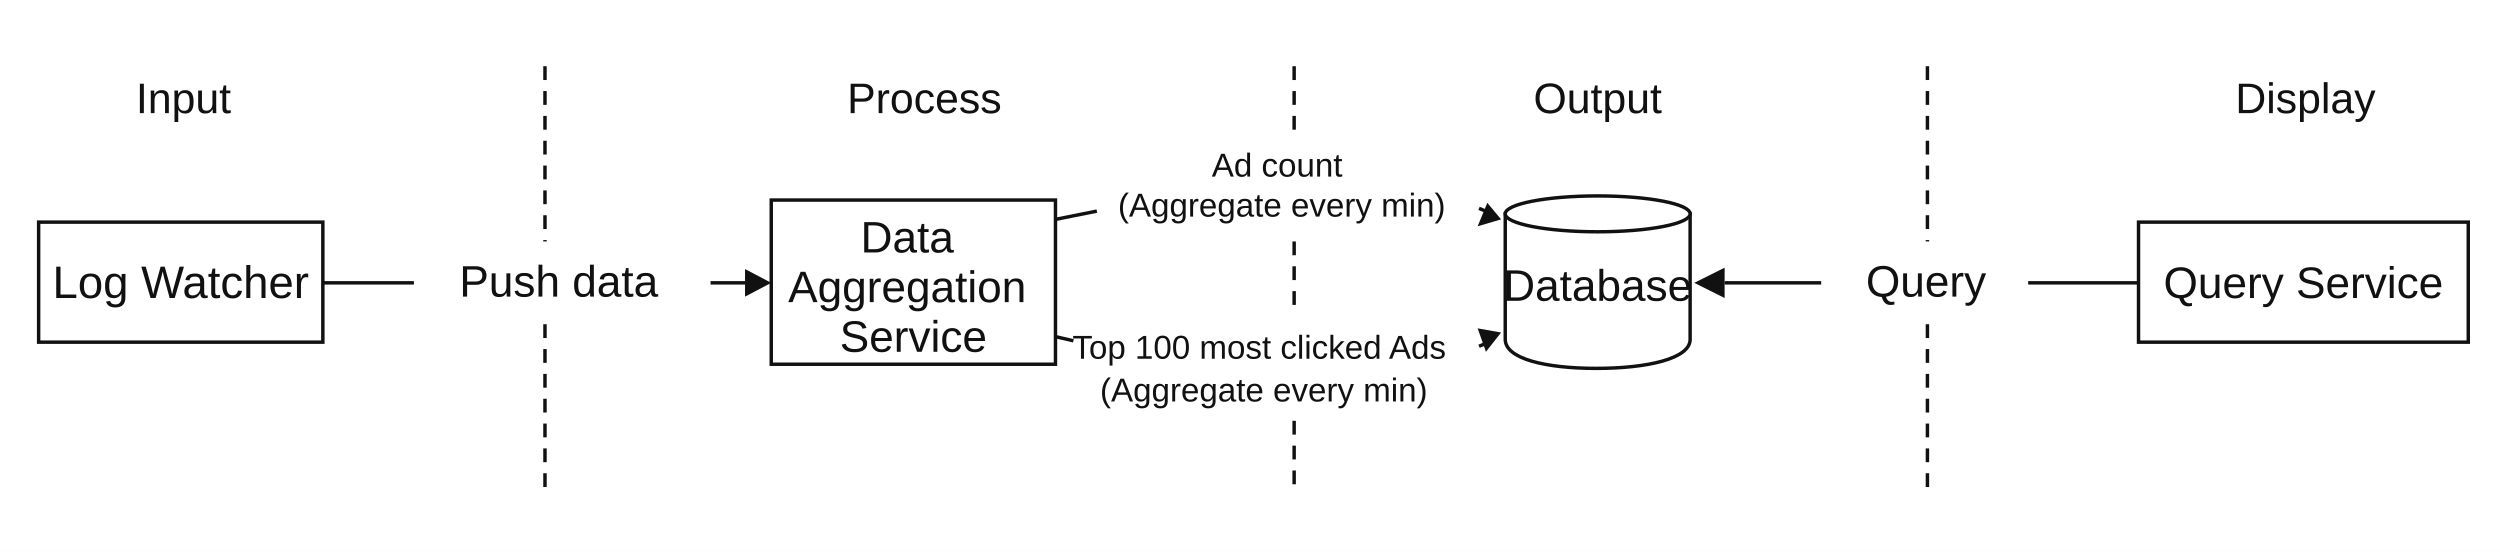
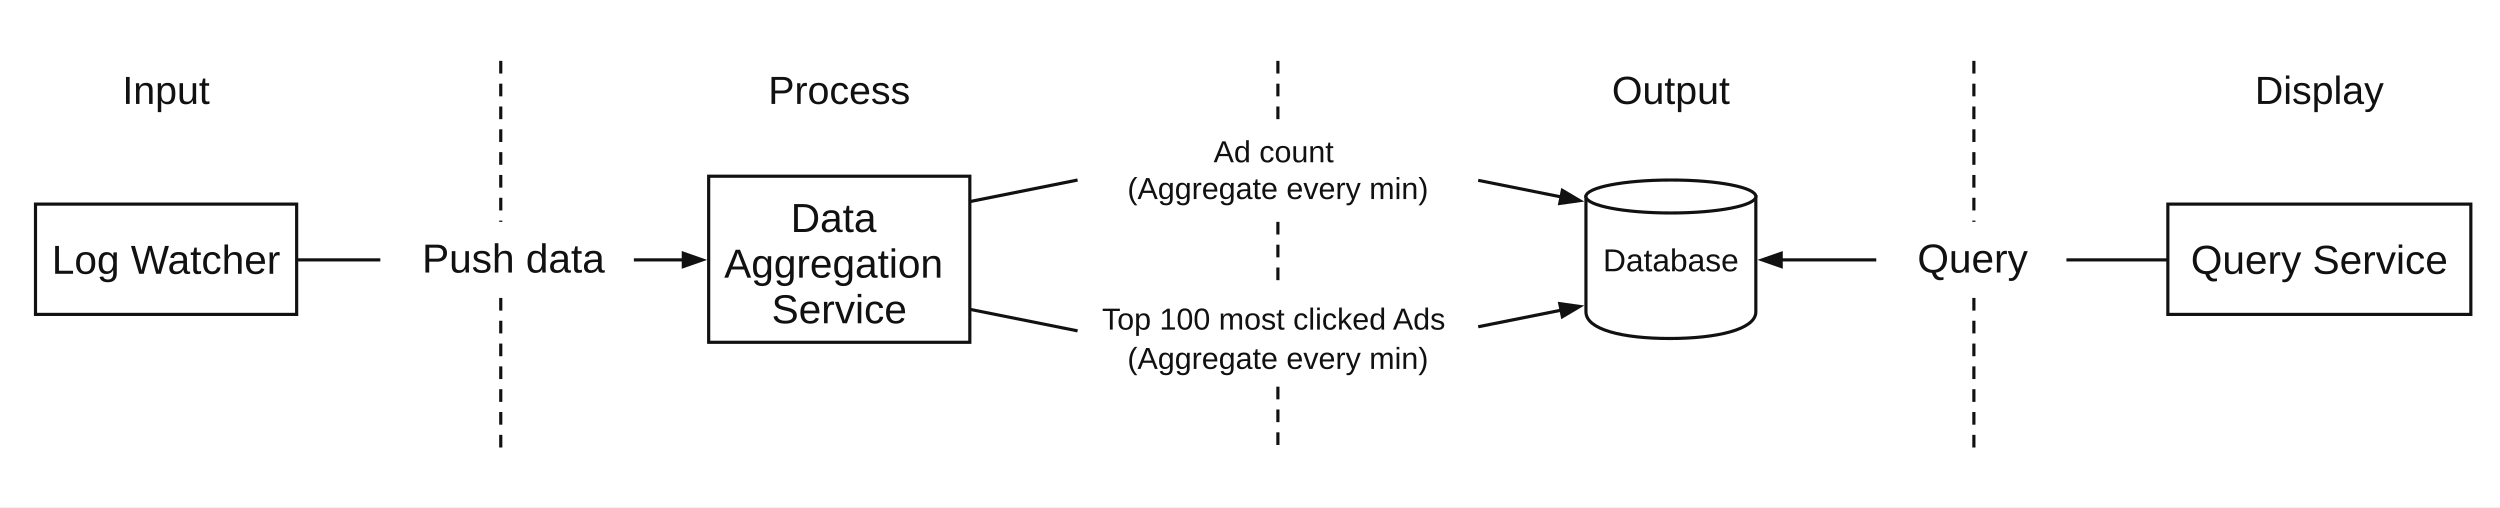
- <svg xmlns="http://www.w3.org/2000/svg" width="1812" height="400" viewBox="0 0 1812 400" role="img" aria-labelledby="title desc">
+ <svg xmlns="http://www.w3.org/2000/svg" width="1972" height="400" viewBox="0 0 1972 400" role="img" aria-labelledby="title desc">
  <defs>
-     <marker id="arrow" viewBox="0 0 10 10" refX="9" refY="5" markerWidth="7" markerHeight="7" markerUnits="strokeWidth" orient="auto">
-       <path d="M0 0L10 5L0 10Z" fill="#111" />
-     </marker>
    <style>
      text{font-family:Arial,Helvetica,sans-serif;fill:#111}
      .line{fill:none;stroke:#111;stroke-width:2.5}
-       .flow{fill:none;stroke:#111;stroke-width:2.5;marker-end:url(#arrow)}
      .dash{fill:none;stroke:#111;stroke-width:2.5;stroke-dasharray:10 8}
      .box{fill:#fff;stroke:#111;stroke-width:2.5}
    </style>
  </defs>
-   <rect width="1812" height="400" fill="#fff" />
+   <rect width="1972" height="400" fill="#fff" />
  <g font-size="31" text-anchor="middle">
-     <text x="133" y="82">Input</text>
-     <text x="670" y="82">Process</text>
-     <text x="1158" y="82">Output</text>
-     <text x="1671" y="82">Display</text>
+     <text x="131" y="82">Input</text>
+     <text x="662" y="82">Process</text>
+     <text x="1318" y="82">Output</text>
+     <text x="1829.5" y="82">Display</text>
  </g>
  <g class="dash">
    <path d="M395 48V175M395 235V359" />
-     <path d="M938 48V95M938 175V225M938 305V359" />
-     <path d="M1397 48V175M1397 235V359" />
+     <path d="M1008 48V95M1008 175V225M1008 305V359" />
+     <path d="M1557 48V175M1557 235V359" />
  </g>
  <rect class="box" x="28" y="161" width="206" height="87" />
-   <text x="131" y="216" font-size="33" text-anchor="middle">Log Watcher</text>
-   <path class="line" d="M234 205H300" />
+   <text x="131" y="216" font-size="32" text-anchor="middle">Log Watcher</text>
+   <path id="push-data-source-shaft" class="line" d="M234 205H300" />
  <text x="405" y="215" font-size="32" text-anchor="middle">Push data</text>
-   <path class="line" d="M515 205H540" />
-   <polygon points="559,205 540,195 540,215" fill="#111" />
-   <rect class="box" x="559" y="145" width="206" height="119" />
+   <path id="push-data-target-shaft" class="line" d="M500 205H539.75" />
+   <polygon id="push-data-arrowhead" points="557.75,205 537.75,198 537.75,212" fill="#111" />
+   <rect class="box" x="559" y="139" width="206" height="131" />
  <text x="662" y="183" font-size="32" text-anchor="middle">
    <tspan x="662">Data</tspan>
    <tspan x="662" dy="36">Aggregation</tspan>
    <tspan x="662" dy="36">Service</tspan>
  </text>
-   <path class="line" d="M765 159L795 153" />
-   <text x="929" y="128" font-size="24" text-anchor="middle">
-     <tspan x="929">Ad count</tspan>
-     <tspan x="929" dy="29">(Aggregate every min)</tspan>
+   <path id="ad-count-source-shaft" class="line" d="M765 159L850 142" />
+   <path id="ad-count-target-shaft" class="line" d="M1166 142.25L1232.099 155.470" />
+   <polygon id="ad-count-arrowhead" points="1249.75,159 1228.766,161.942 1231.511,148.214" fill="#111" />
+   <text x="1008" y="128" font-size="24" text-anchor="middle">
+     <tspan x="1008">Ad count</tspan>
+     <tspan x="1008" dy="29">(Aggregate every min)</tspan>
  </text>
-   <path class="line" d="M1072 151L1079 154" />
-   <polygon points="1088,159 1071,164 1078,147" fill="#111" />
-   <path class="line" d="M765 244L778 247" />
-   <text x="916" y="260" font-size="24" text-anchor="middle">
-     <tspan x="916">Top 100 most clicked Ads</tspan>
-     <tspan x="916" dy="31">(Aggregate every min)</tspan>
+   <path id="top-ads-source-shaft" class="line" d="M765 244L850 261" />
+   <path id="top-ads-target-shaft" class="line" d="M1166 257.75L1232.099 244.530" />
+   <polygon id="top-ads-arrowhead" points="1249.75,241 1231.511,251.786 1228.766,238.058" fill="#111" />
+   <text x="1008" y="260" font-size="24" text-anchor="middle">
+     <tspan x="1008">Top 100 most clicked Ads</tspan>
+     <tspan x="1008" dy="31">(Aggregate every min)</tspan>
  </text>
-   <path class="line" d="M1072 251L1079 248" />
-   <polygon points="1088,241 1077,255 1071,238" fill="#111" />
-   <path class="box" d="M1091 155V246C1091 260 1120 267 1157 267C1194 267 1225 260 1225 246V155Z" />
-   <ellipse class="box" cx="1158" cy="155" rx="67" ry="13" />
-   <text x="1158" y="218" font-size="32" text-anchor="middle">Database</text>
-   <rect class="box" x="1550" y="161" width="239" height="87" />
-   <text x="1669.5" y="216" font-size="32" text-anchor="middle">Query Service</text>
-   <path class="line" d="M1550 205H1470" />
-   <text x="1396" y="215" font-size="32" text-anchor="middle">Query</text>
-   <path class="line" d="M1320 205H1250" />
-   <polygon points="1228,205 1250,194 1250,216" fill="#111" />
+   <path class="box" d="M1251 155V246C1251 260 1280 267 1317 267C1354 267 1385 260 1385 246V155Z" />
+   <ellipse class="box" cx="1318" cy="155" rx="67" ry="13" />
+   <text x="1318" y="214" font-size="25" text-anchor="middle">Database</text>
+   <rect class="box" x="1710" y="161" width="239" height="87" />
+   <text x="1829.5" y="216" font-size="32" text-anchor="middle">Query Service</text>
+   <path id="query-source-shaft" class="line" d="M1710 205H1630" />
+   <text x="1556" y="215" font-size="32" text-anchor="middle">Query</text>
+   <path id="query-target-shaft" class="line" d="M1480 205H1404.25" />
+   <polygon id="query-arrowhead" points="1386.25,205 1406.25,198 1406.25,212" fill="#111" />
</svg>
